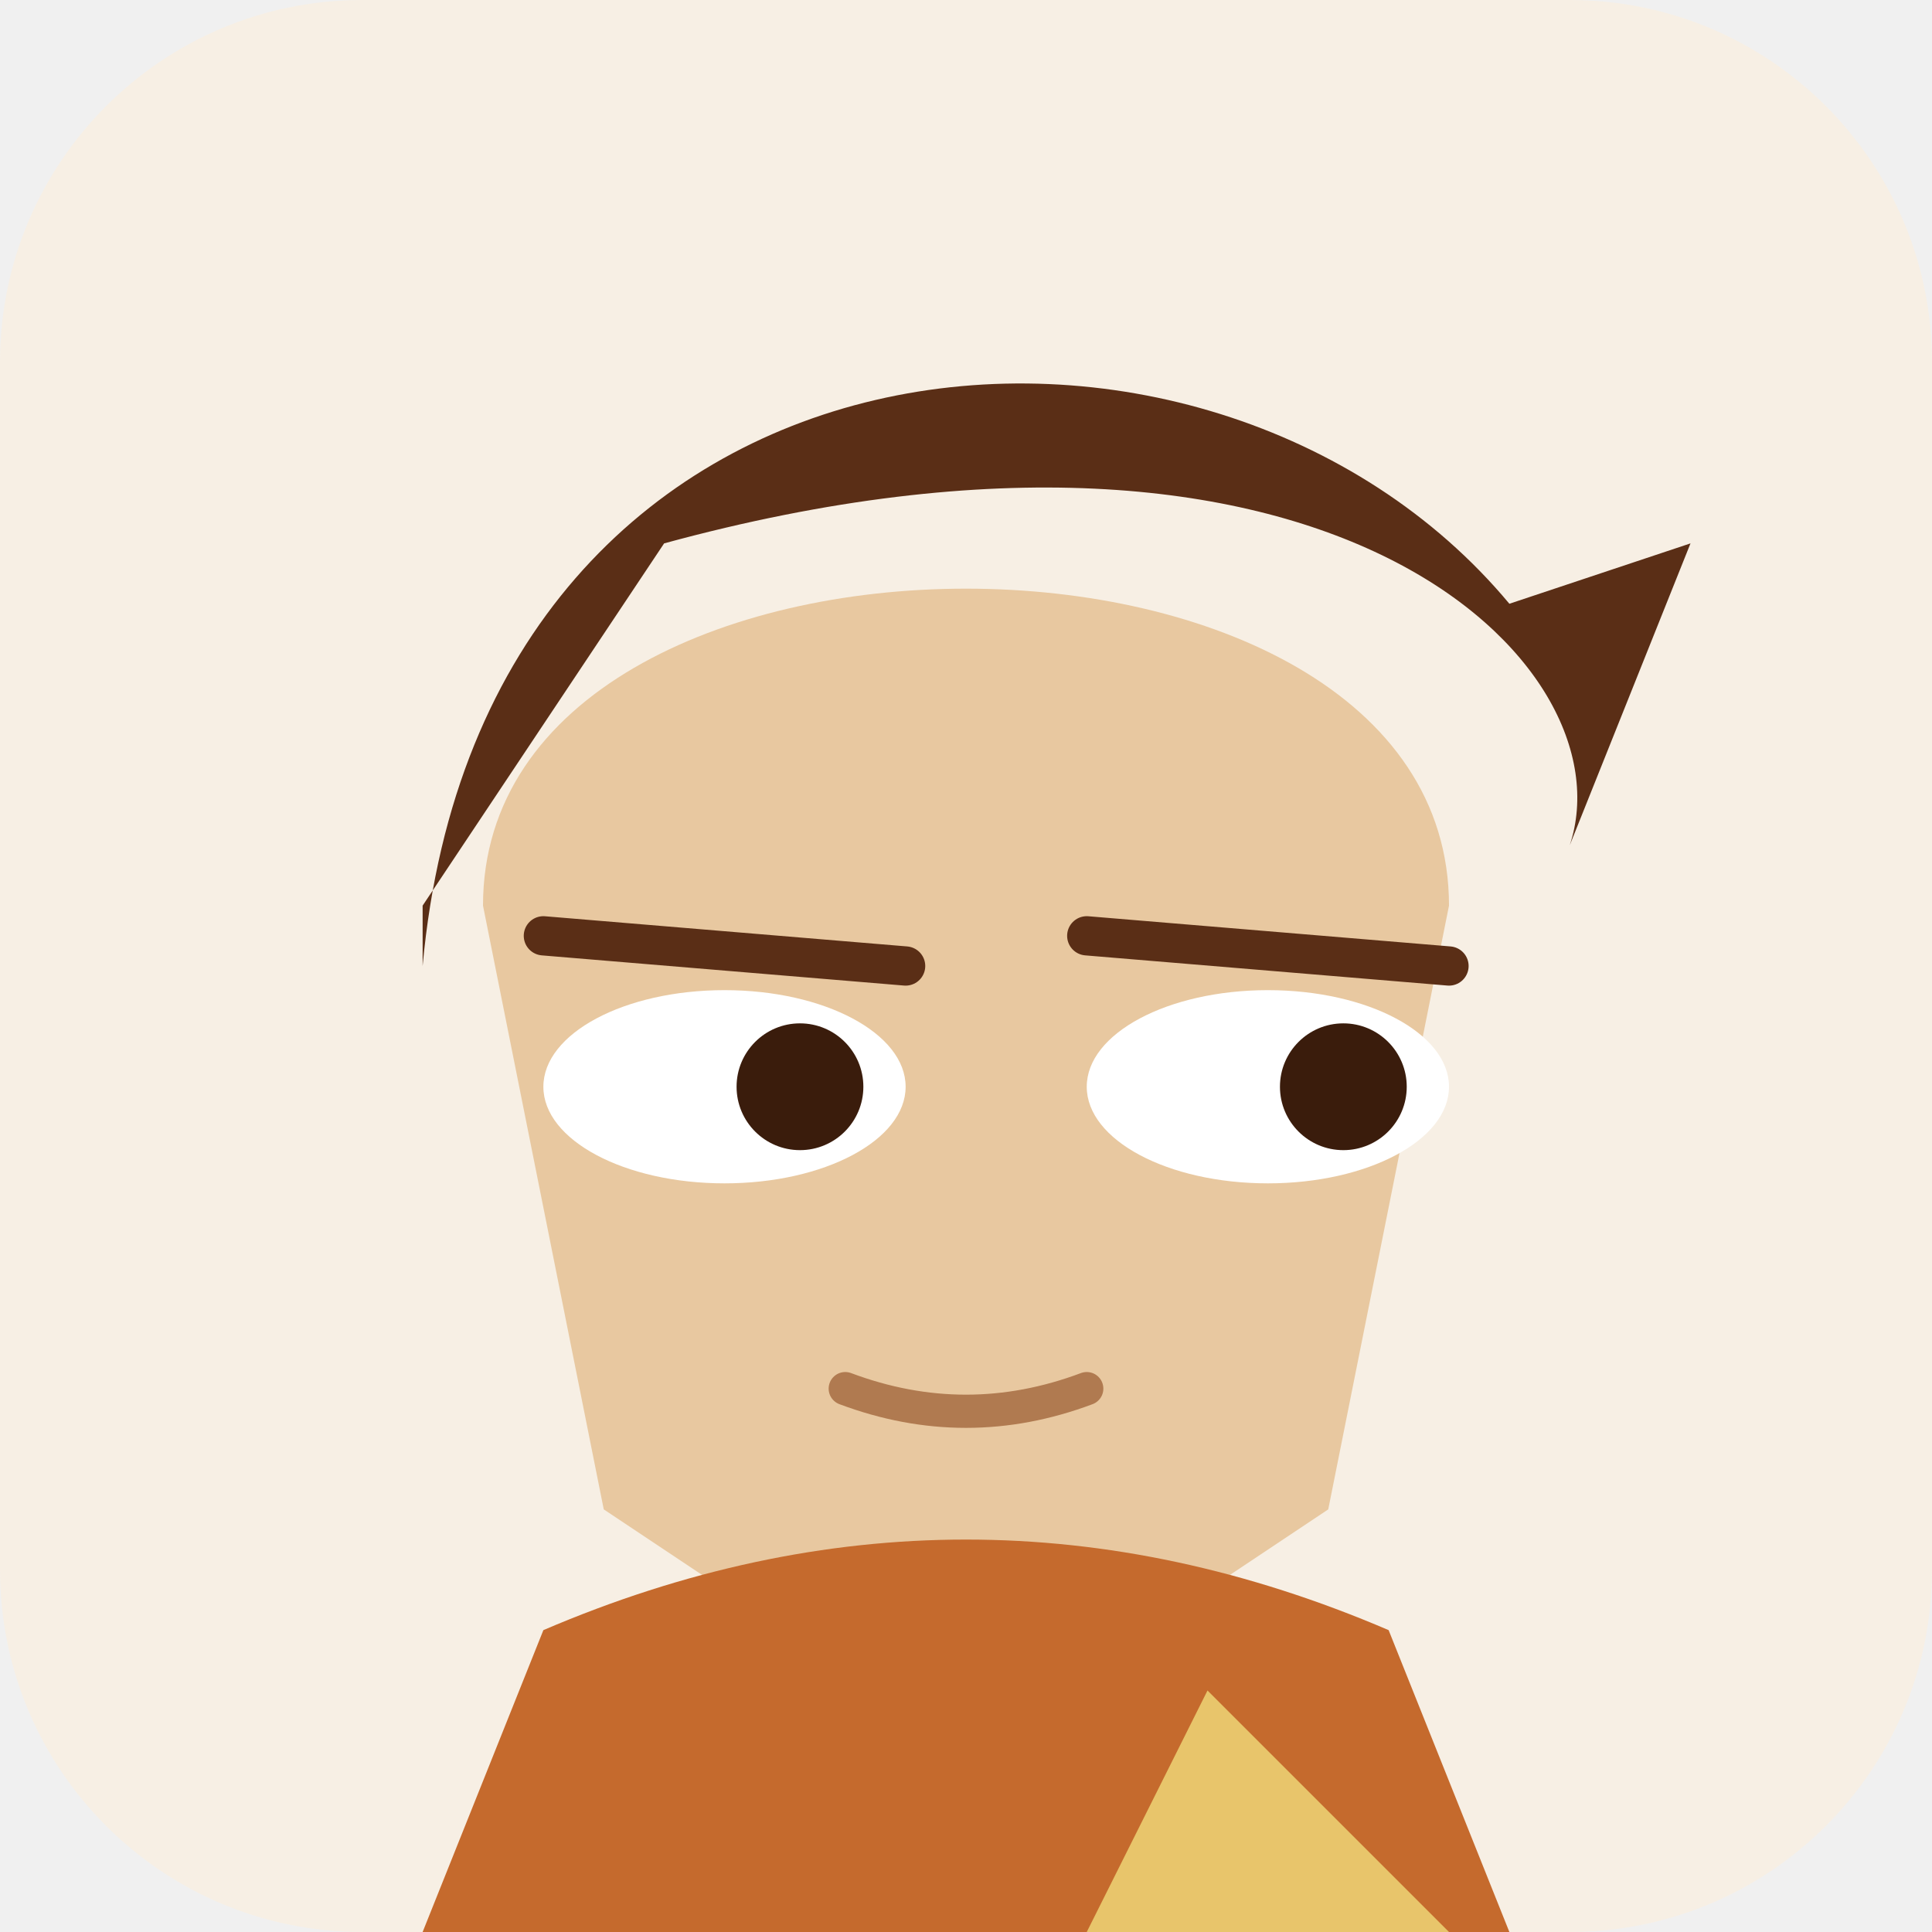
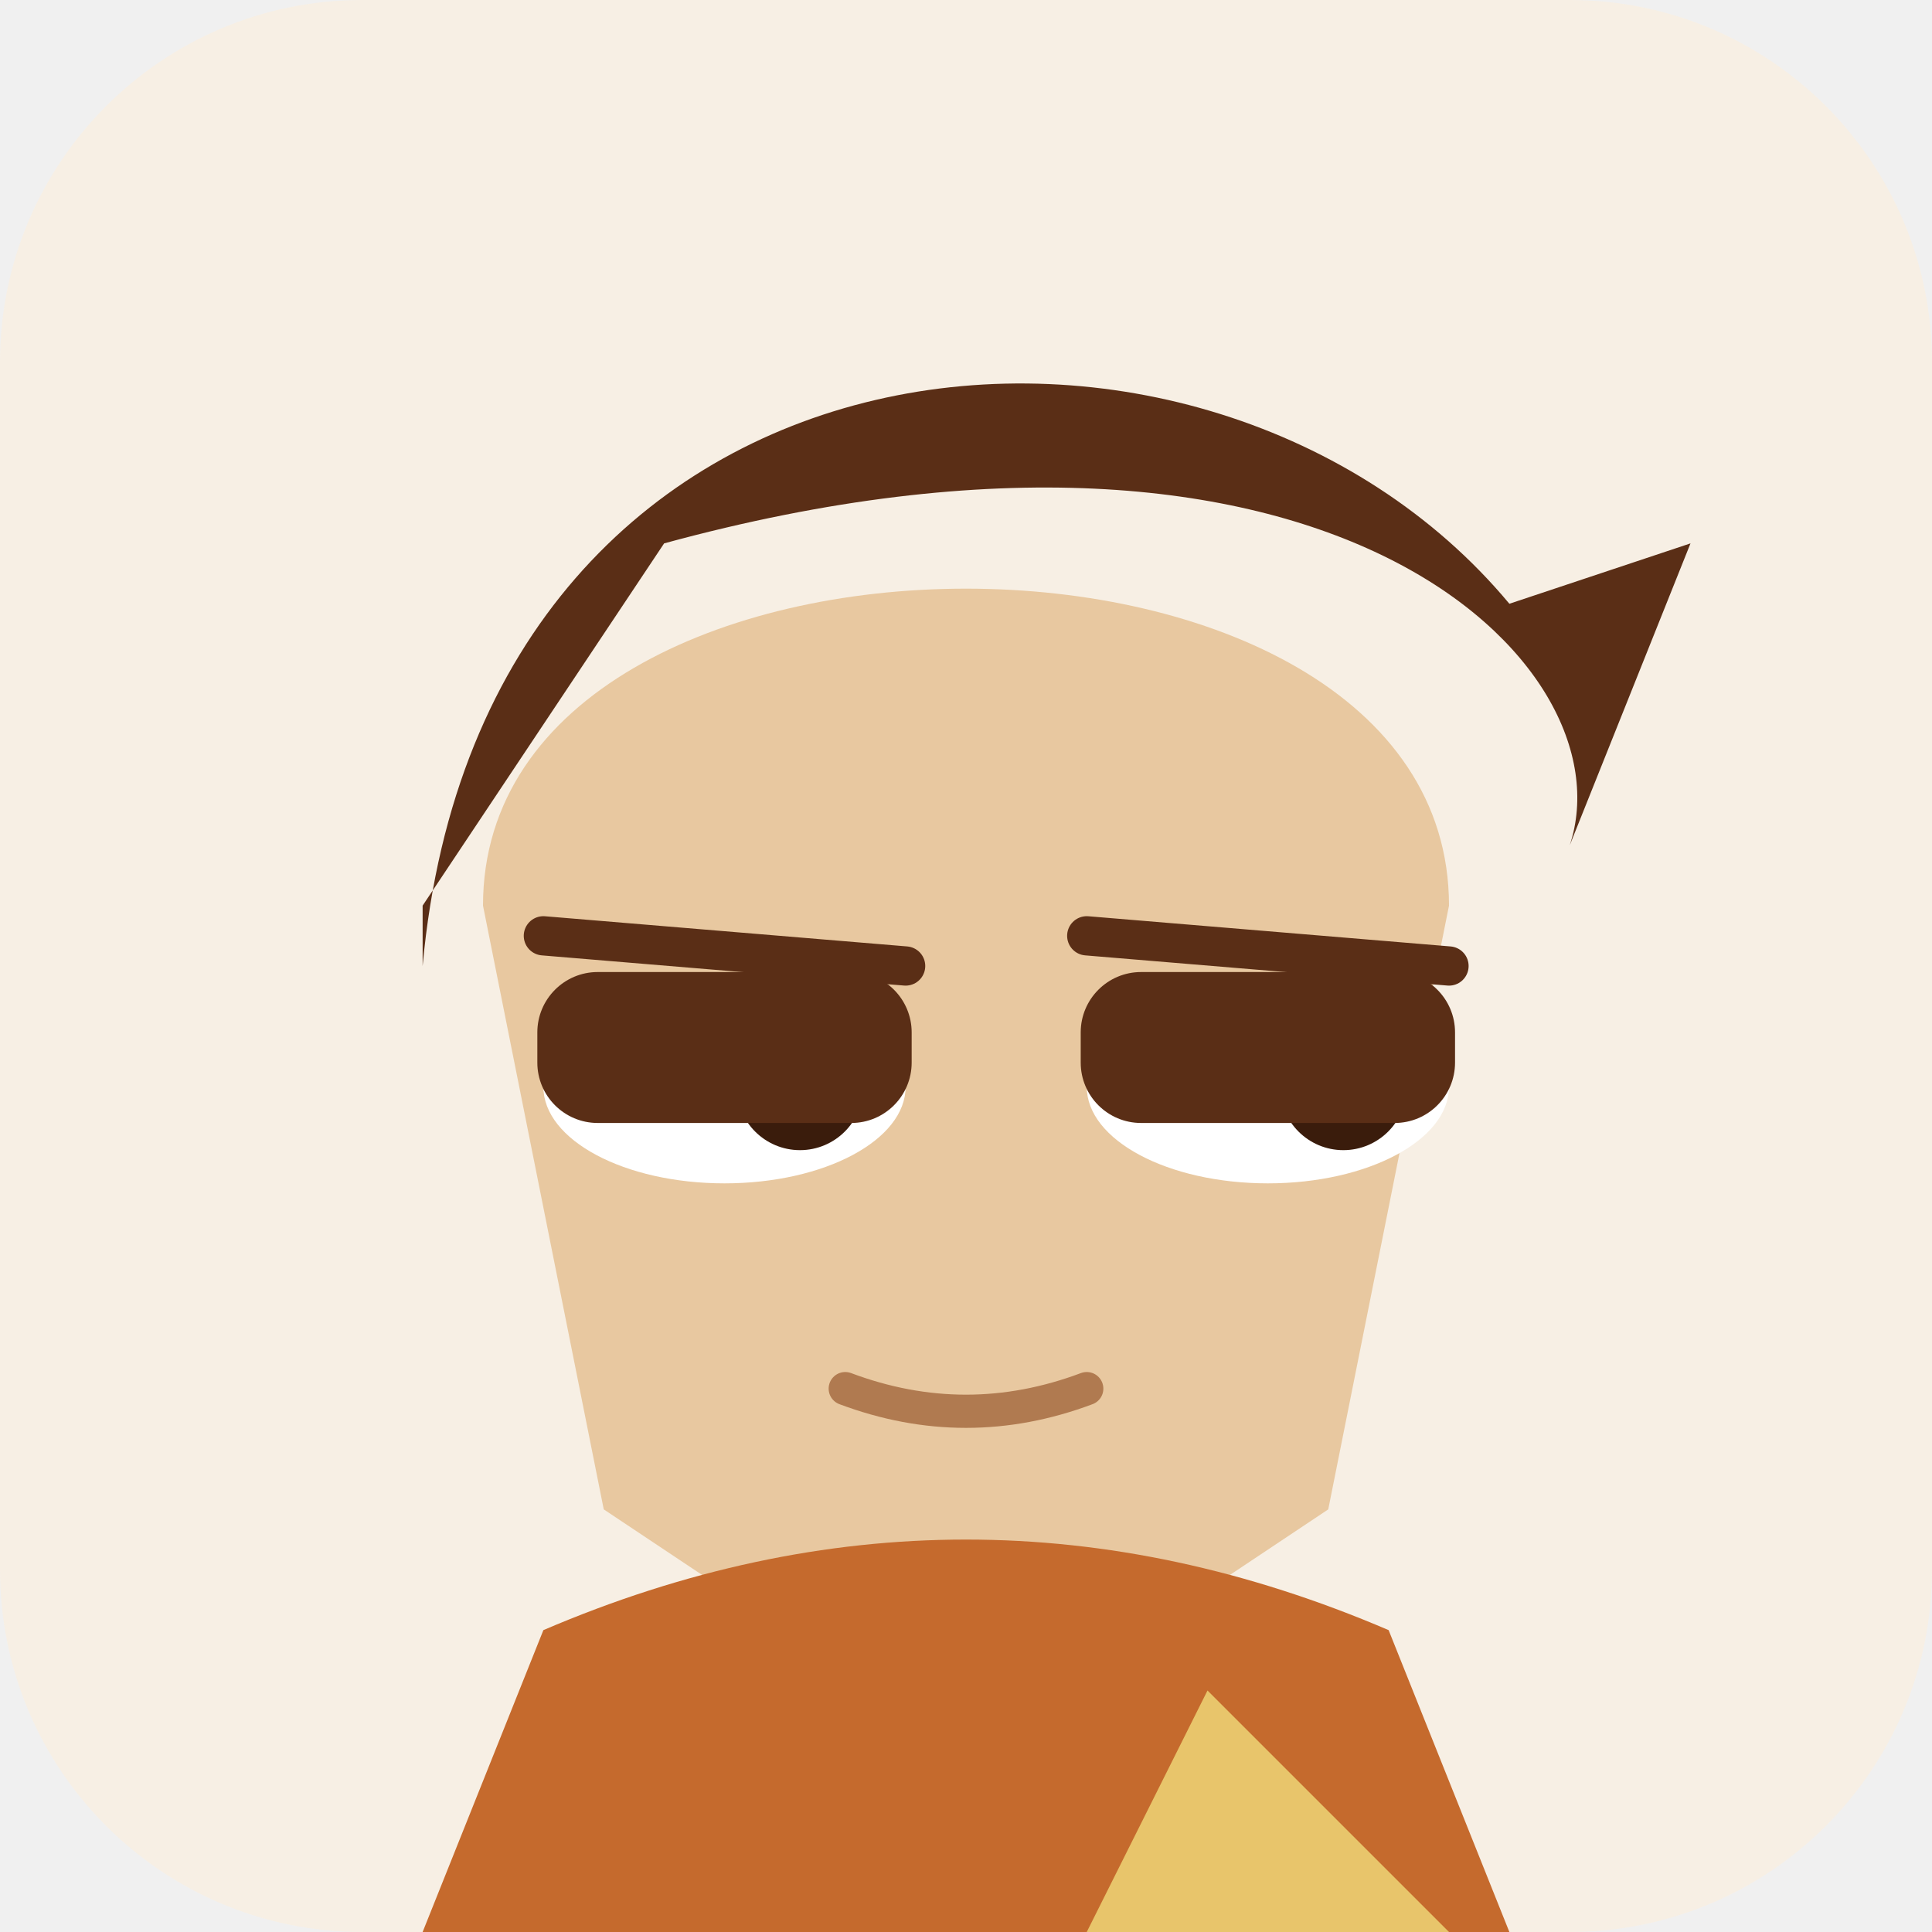
- <svg xmlns="http://www.w3.org/2000/svg" viewBox="0 0 64 64" role="img" aria-label="探 占位头像">
-   <rect width="64" height="64" rx="12" fill="#f7efe4" />
-   <path d="M16 30 C16 16, 48 16, 48 30 L44 50 L32 58 L20 50 Z" fill="#e8c8a0" />
-   <path d="M14 32 C16 10, 40 8, 50 20 L56 18 L52 28 C54 22, 44 12, 22 18 L14 30 Z" fill="#5a2e16" />
-   <ellipse cx="24" cy="36" rx="6" ry="3.2" fill="#fff" />
-   <ellipse cx="42" cy="36" rx="6" ry="3.2" fill="#fff" />
-   <ellipse cx="26.5" cy="36" rx="2.1" ry="2.1" fill="#3a1c0c" />
-   <ellipse cx="44.5" cy="36" rx="2.1" ry="2.1" fill="#3a1c0c" />
-   <path d="M18 31 L30 32" stroke="#5a2e16" stroke-width="1.3" stroke-linecap="round" />
-   <path d="M36 31 L48 32" stroke="#5a2e16" stroke-width="1.3" stroke-linecap="round" />
-   <path d="M28 46 Q32 47.5 36 46" fill="none" stroke="#b07a50" stroke-width="1.1" stroke-linecap="round" />
-   <path d="M18 54 Q32 48 46 54 L50 64 L14 64 Z" fill="#c56a2d" />
-   <path d="M40 56 L48 64 L36 64 Z" fill="#e8c56b" />
+ <svg xmlns="http://www.w3.org/2000/svg" viewBox="0 0 64 64" role="img" aria-label="探 占位头像" class="stwd-resident-svg stwd-resident-svg--tan">
+   <rect class="stwd-face-bg" width="64" height="64" rx="12" fill="#f7efe4" />
+   <g class="stwd-figure">
+     <g class="stwd-face-base">
+       <path d="M16 30 C16 16, 48 16, 48 30 L44 50 L32 58 L20 50 Z" fill="#e8c8a0" />
+     </g>
+     <g class="stwd-hair">
+       <path d="M14 32 C16 10, 40 8, 50 20 L56 18 L52 28 C54 22, 44 12, 22 18 L14 30 Z" fill="#5a2e16" />
+     </g>
+     <g class="stwd-eye stwd-eye-l">
+       <ellipse class="stwd-sclera" cx="24" cy="36" rx="6" ry="3.2" fill="#fff" />
+       <ellipse class="stwd-pupil" cx="26.5" cy="36" rx="2.1" ry="2.1" fill="#3a1c0c" />
+       <rect class="stwd-lid stwd-lid-upper" x="17.8" y="32.2" width="12.4" height="5" rx="2" fill="#5a2e16" />
+     </g>
+     <g class="stwd-eye stwd-eye-r">
+       <ellipse class="stwd-sclera" cx="42" cy="36" rx="6" ry="3.2" fill="#fff" />
+       <ellipse class="stwd-pupil" cx="44.5" cy="36" rx="2.1" ry="2.1" fill="#3a1c0c" />
+       <rect class="stwd-lid stwd-lid-upper" x="35.8" y="32.2" width="12.4" height="5" rx="2" fill="#5a2e16" />
+     </g>
+     <g class="stwd-brows">
+       <path class="stwd-brow stwd-brow-l" d="M18 31 L30 32" stroke="#5a2e16" stroke-width="1.3" stroke-linecap="round" />
+       <path class="stwd-brow stwd-brow-r" d="M36 31 L48 32" stroke="#5a2e16" stroke-width="1.3" stroke-linecap="round" />
+     </g>
+     <path class="stwd-mouth" d="M28 46 Q32 47.5 36 46" fill="none" stroke="#b07a50" stroke-width="1.1" stroke-linecap="round" />
+     <g class="stwd-collar">
+       <path d="M18 54 Q32 48 46 54 L50 64 L14 64 Z" fill="#c56a2d" />
+       <path d="M40 56 L48 64 L36 64 Z" fill="#e8c56b" />
+     </g>
+   </g>
</svg>
